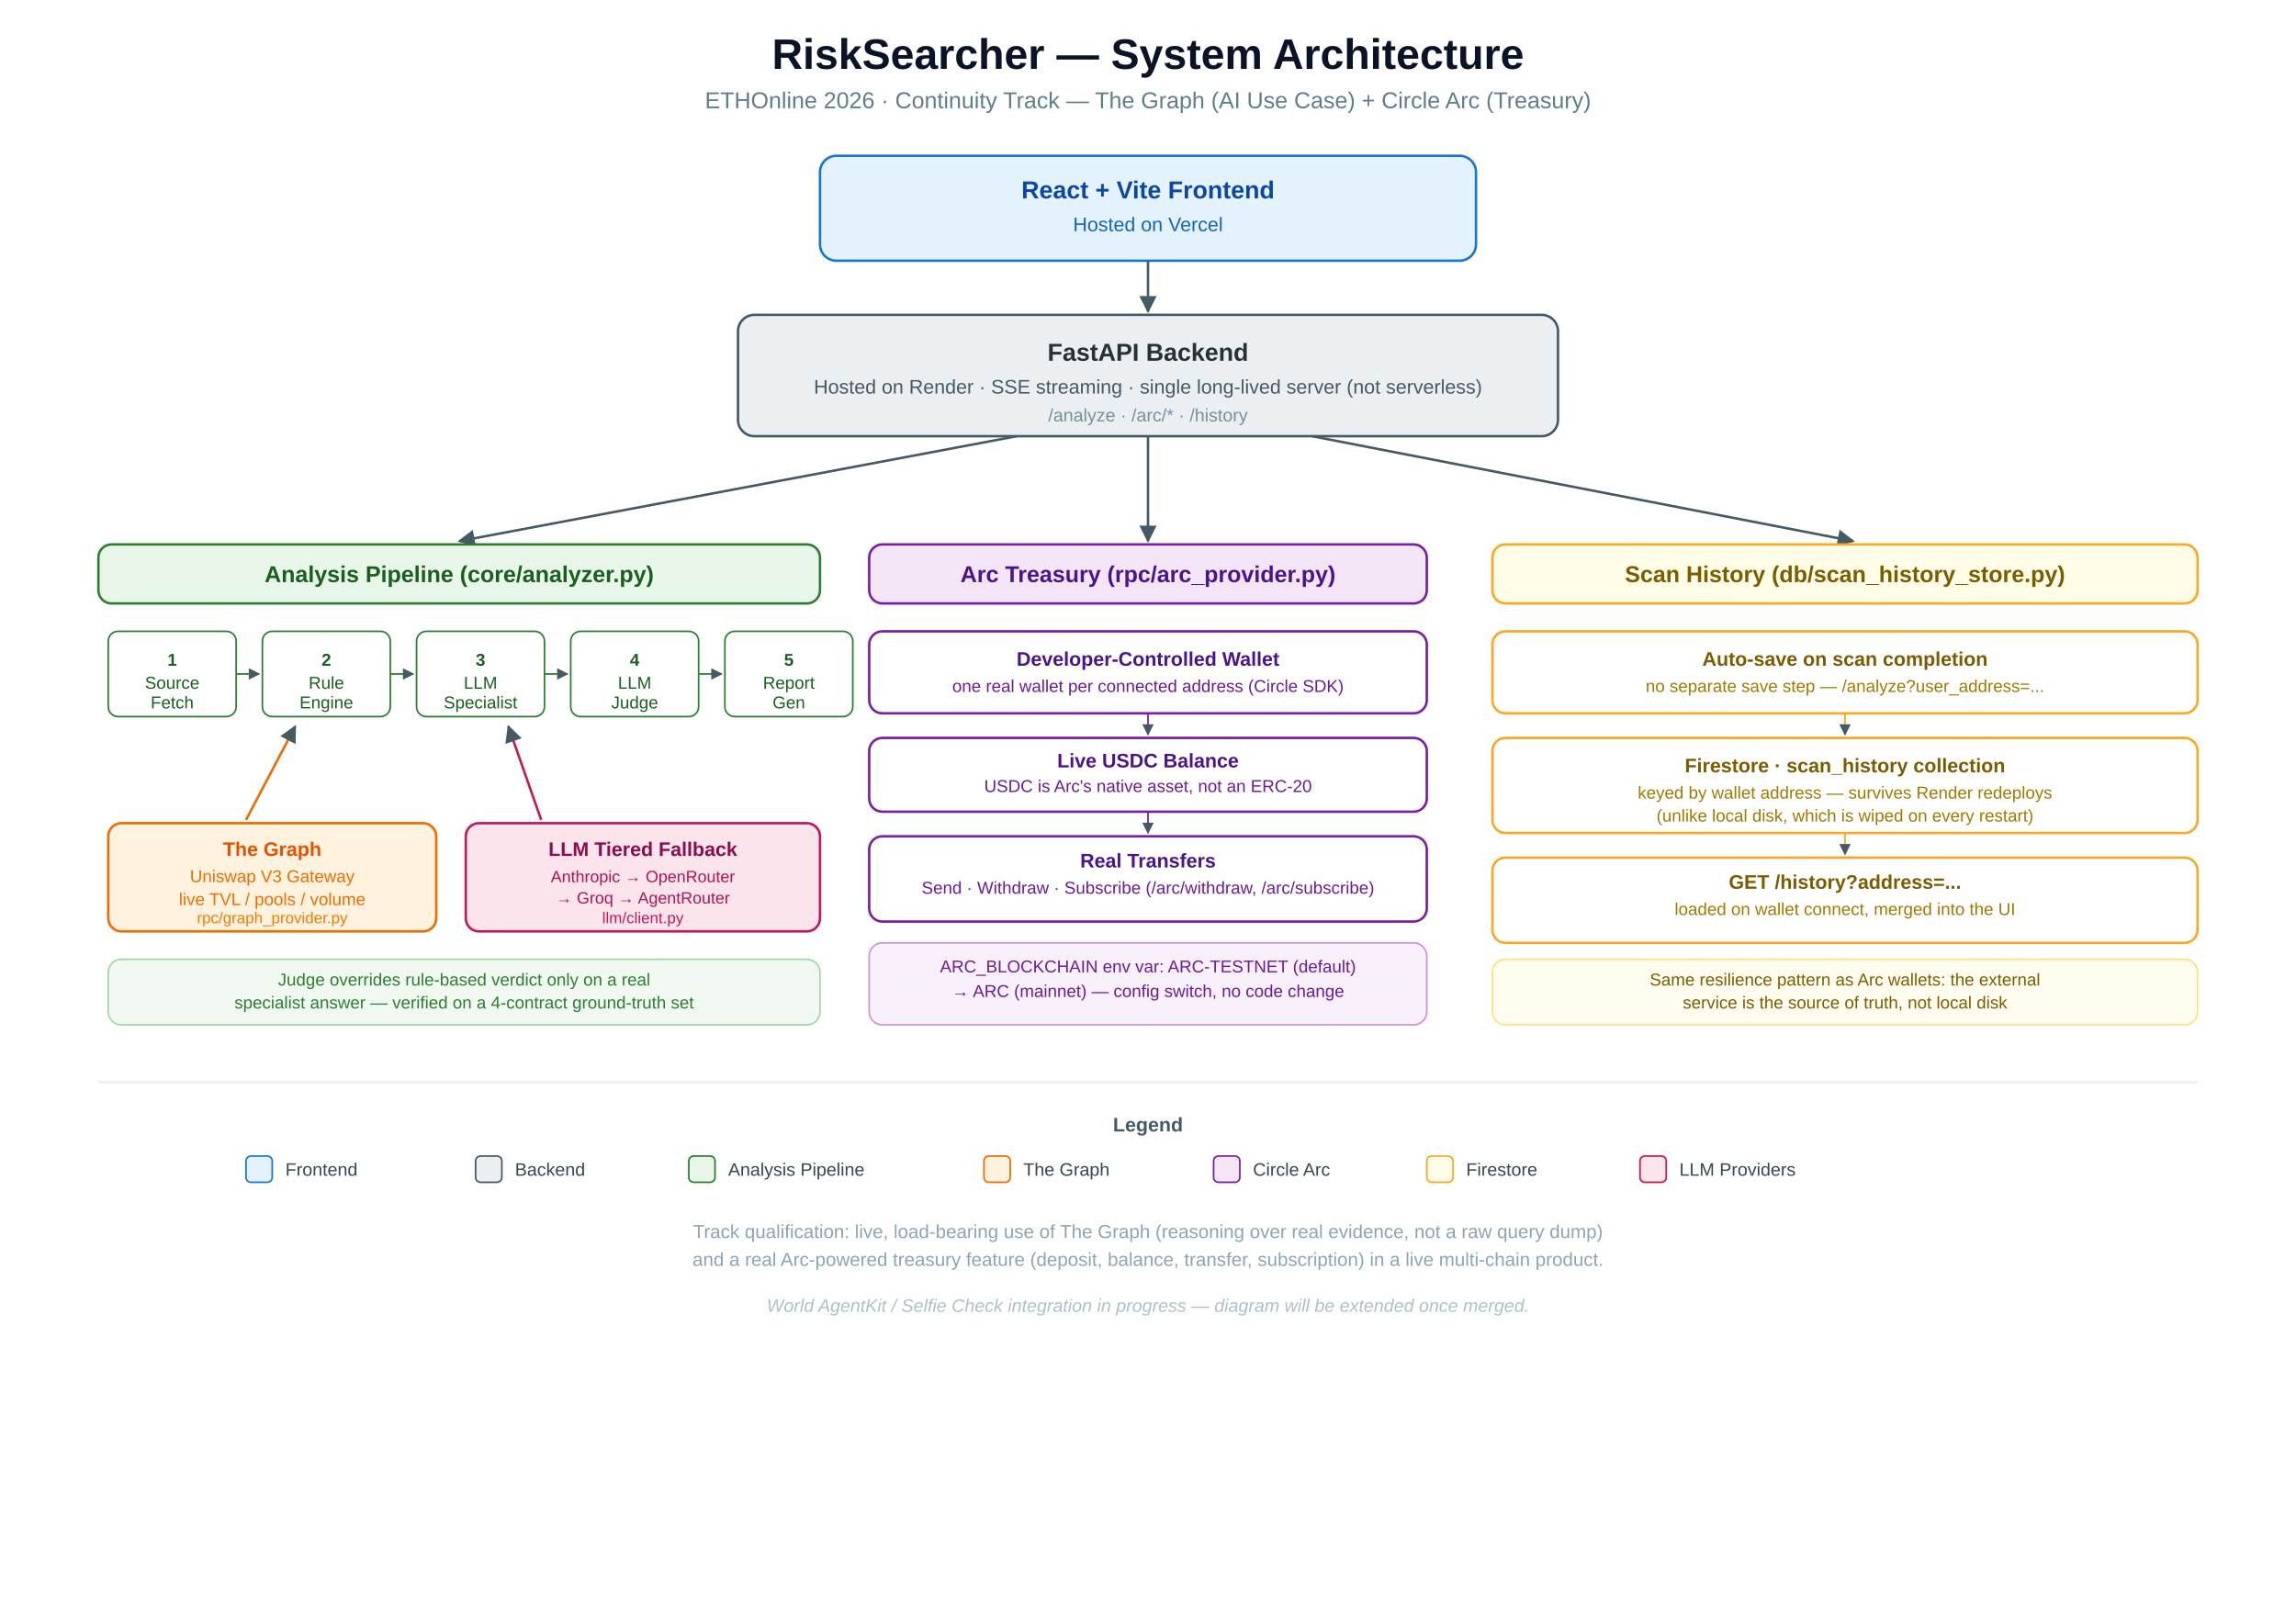
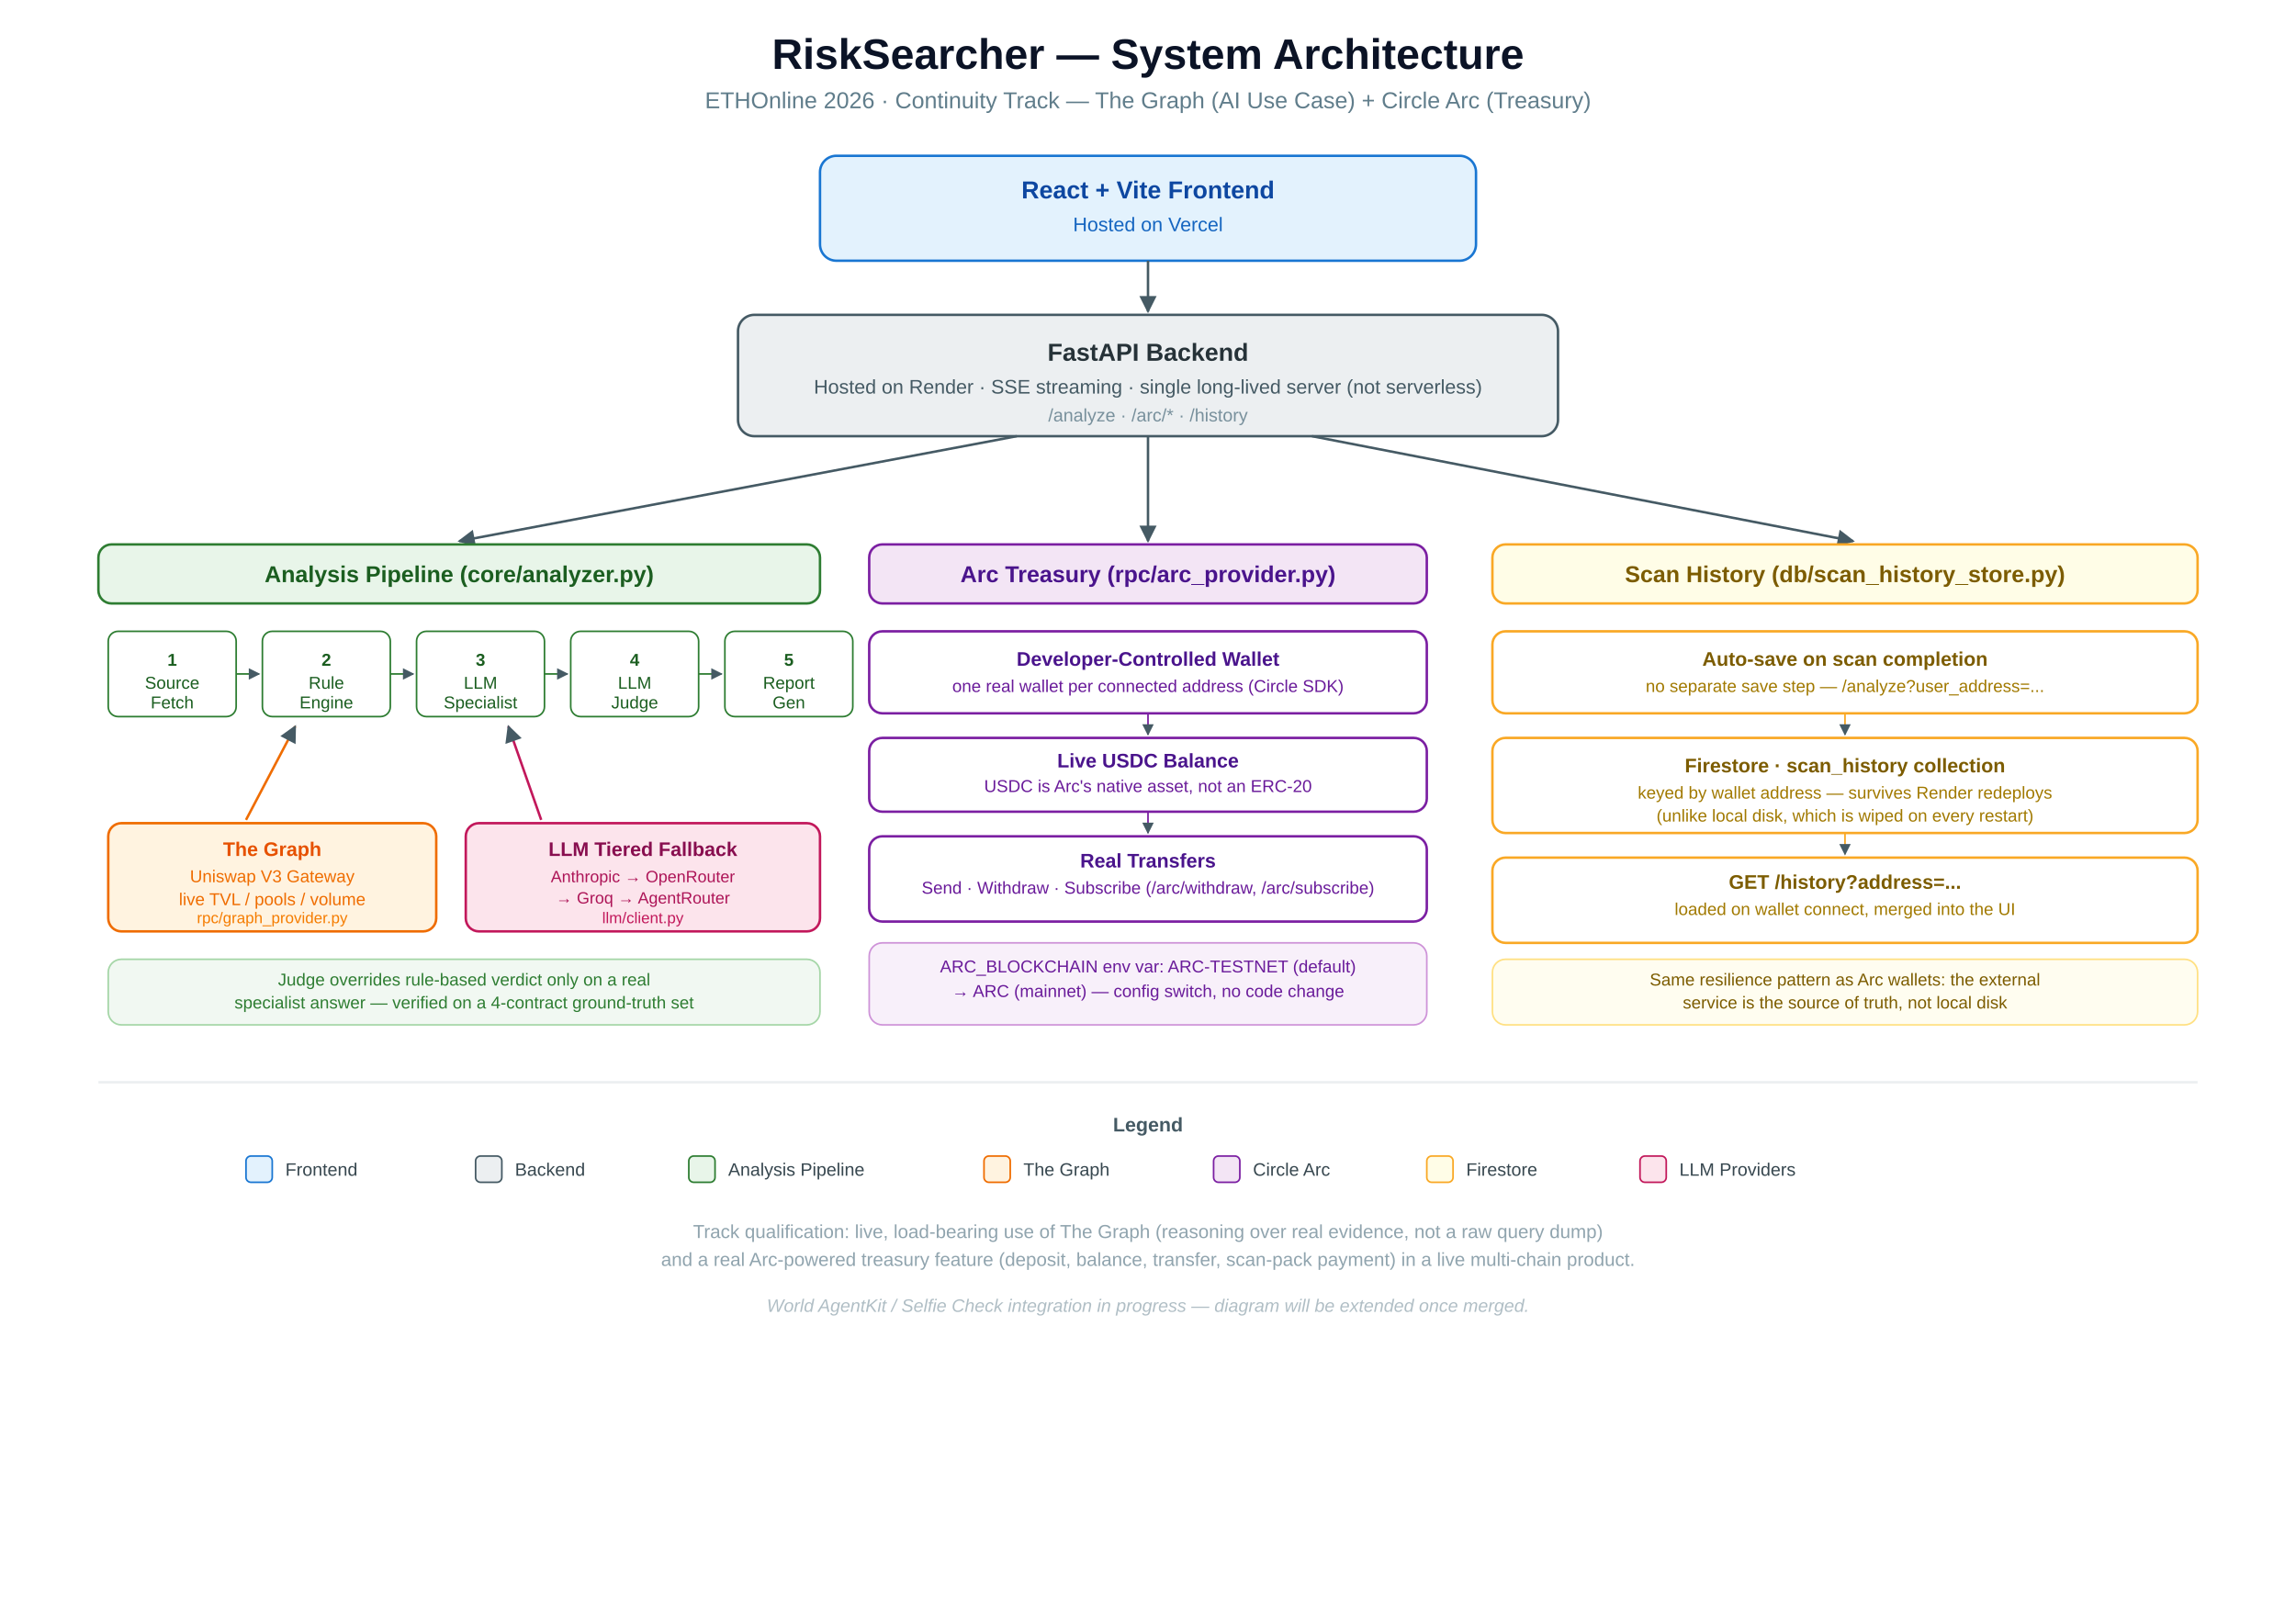
<svg xmlns="http://www.w3.org/2000/svg" viewBox="0 0 1400 980" font-family="Arial, Helvetica, sans-serif">
  <defs>
    <marker id="arrow" viewBox="0 0 10 10" refX="9" refY="5" markerWidth="7" markerHeight="7" orient="auto-start-reverse">
      <path d="M0,0 L10,5 L0,10 z" fill="#455A64" />
    </marker>
  </defs>
  <rect width="1400" height="980" fill="#ffffff" />
  <text x="700" y="42" text-anchor="middle" font-size="26" font-weight="bold" fill="#0b1326">RiskSearcher — System Architecture</text>
  <text x="700" y="66" text-anchor="middle" font-size="14" fill="#607d8b">ETHOnline 2026 · Continuity Track — The Graph (AI Use Case) + Circle Arc (Treasury)</text>
  <rect x="500" y="95" width="400" height="64" rx="10" fill="#E3F2FD" stroke="#1976D2" stroke-width="1.5" />
  <text x="700" y="121" text-anchor="middle" font-size="15" font-weight="bold" fill="#0d47a1">React + Vite Frontend</text>
  <text x="700" y="141" text-anchor="middle" font-size="12" fill="#1565c0">Hosted on Vercel</text>
  <line x1="700" y1="159" x2="700" y2="190" stroke="#455A64" stroke-width="1.5" marker-end="url(#arrow)" />
  <rect x="450" y="192" width="500" height="74" rx="10" fill="#ECEFF1" stroke="#455A64" stroke-width="1.5" />
  <text x="700" y="220" text-anchor="middle" font-size="15" font-weight="bold" fill="#263238">FastAPI Backend</text>
  <text x="700" y="240" text-anchor="middle" font-size="12" fill="#455A64">Hosted on Render · SSE streaming · single long-lived server (not serverless)</text>
  <text x="700" y="257" text-anchor="middle" font-size="11" fill="#78909c">/analyze · /arc/* · /history</text>
  <line x1="620" y1="266" x2="280" y2="330" stroke="#455A64" stroke-width="1.5" marker-end="url(#arrow)" />
  <line x1="700" y1="266" x2="700" y2="330" stroke="#455A64" stroke-width="1.5" marker-end="url(#arrow)" />
  <line x1="800" y1="266" x2="1130" y2="330" stroke="#455A64" stroke-width="1.5" marker-end="url(#arrow)" />
  <rect x="60" y="332" width="440" height="36" rx="8" fill="#E8F5E9" stroke="#2E7D32" stroke-width="1.5" />
  <text x="280" y="355" text-anchor="middle" font-size="14" font-weight="bold" fill="#1b5e20">Analysis Pipeline (core/analyzer.py)</text>
  <g font-size="10.5" fill="#1b5e20">
    <rect x="66" y="385" width="78" height="52" rx="6" fill="#ffffff" stroke="#2E7D32" />
    <text x="105" y="406" text-anchor="middle" font-weight="bold">1</text>
    <text x="105" y="420" text-anchor="middle">Source</text>
    <text x="105" y="432" text-anchor="middle">Fetch</text>
    <line x1="144" y1="411" x2="158" y2="411" stroke="#2E7D32" marker-end="url(#arrow)" />
    <rect x="160" y="385" width="78" height="52" rx="6" fill="#ffffff" stroke="#2E7D32" />
    <text x="199" y="406" text-anchor="middle" font-weight="bold">2</text>
    <text x="199" y="420" text-anchor="middle">Rule</text>
    <text x="199" y="432" text-anchor="middle">Engine</text>
    <line x1="238" y1="411" x2="252" y2="411" stroke="#2E7D32" marker-end="url(#arrow)" />
    <rect x="254" y="385" width="78" height="52" rx="6" fill="#ffffff" stroke="#2E7D32" />
    <text x="293" y="406" text-anchor="middle" font-weight="bold">3</text>
    <text x="293" y="420" text-anchor="middle">LLM</text>
    <text x="293" y="432" text-anchor="middle">Specialist</text>
    <line x1="332" y1="411" x2="346" y2="411" stroke="#2E7D32" marker-end="url(#arrow)" />
    <rect x="348" y="385" width="78" height="52" rx="6" fill="#ffffff" stroke="#2E7D32" />
    <text x="387" y="406" text-anchor="middle" font-weight="bold">4</text>
    <text x="387" y="420" text-anchor="middle">LLM</text>
    <text x="387" y="432" text-anchor="middle">Judge</text>
    <line x1="426" y1="411" x2="440" y2="411" stroke="#2E7D32" marker-end="url(#arrow)" />
    <rect x="442" y="385" width="78" height="52" rx="6" fill="#ffffff" stroke="#2E7D32" />
    <text x="481" y="406" text-anchor="middle" font-weight="bold">5</text>
    <text x="481" y="420" text-anchor="middle">Report</text>
    <text x="481" y="432" text-anchor="middle">Gen</text>
  </g>
  <line x1="150" y1="500" x2="180" y2="443" stroke="#EF6C00" stroke-width="1.5" marker-end="url(#arrow)" />
  <rect x="66" y="502" width="200" height="66" rx="8" fill="#FFF3E0" stroke="#EF6C00" stroke-width="1.5" />
  <text x="166" y="522" text-anchor="middle" font-size="12" font-weight="bold" fill="#e65100">The Graph</text>
  <text x="166" y="538" text-anchor="middle" font-size="10.5" fill="#ef6c00">Uniswap V3 Gateway</text>
  <text x="166" y="552" text-anchor="middle" font-size="10.5" fill="#ef6c00">live TVL / pools / volume</text>
  <text x="166" y="563" text-anchor="middle" font-size="9.5" fill="#f57c00">rpc/graph_provider.py</text>
  <line x1="330" y1="500" x2="310" y2="443" stroke="#C2185B" stroke-width="1.5" marker-end="url(#arrow)" />
  <rect x="284" y="502" width="216" height="66" rx="8" fill="#FCE4EC" stroke="#C2185B" stroke-width="1.5" />
  <text x="392" y="522" text-anchor="middle" font-size="12" font-weight="bold" fill="#880e4f">LLM Tiered Fallback</text>
  <text x="392" y="538" text-anchor="middle" font-size="10" fill="#ad1457">Anthropic → OpenRouter</text>
  <text x="392" y="551" text-anchor="middle" font-size="10" fill="#ad1457">→ Groq → AgentRouter</text>
  <text x="392" y="563" text-anchor="middle" font-size="9.5" fill="#c2185b">llm/client.py</text>
  <rect x="66" y="585" width="434" height="40" rx="8" fill="#f1f8f2" stroke="#a5d6a7" stroke-width="1" />
  <text x="283" y="601" text-anchor="middle" font-size="10.5" fill="#2e7d32">Judge overrides rule-based verdict only on a real</text>
  <text x="283" y="615" text-anchor="middle" font-size="10.5" fill="#2e7d32">specialist answer — verified on a 4-contract ground-truth set</text>
  <rect x="530" y="332" width="340" height="36" rx="8" fill="#F3E5F5" stroke="#7B1FA2" stroke-width="1.5" />
  <text x="700" y="355" text-anchor="middle" font-size="14" font-weight="bold" fill="#4a148c">Arc Treasury (rpc/arc_provider.py)</text>
  <rect x="530" y="385" width="340" height="50" rx="8" fill="#ffffff" stroke="#7B1FA2" stroke-width="1.5" />
  <text x="700" y="406" text-anchor="middle" font-size="12" font-weight="bold" fill="#4a148c">Developer-Controlled Wallet</text>
  <text x="700" y="422" text-anchor="middle" font-size="10.5" fill="#6a1b9a">one real wallet per connected address (Circle SDK)</text>
  <line x1="700" y1="435" x2="700" y2="448" stroke="#7B1FA2" marker-end="url(#arrow)" />
  <rect x="530" y="450" width="340" height="45" rx="8" fill="#ffffff" stroke="#7B1FA2" stroke-width="1.5" />
  <text x="700" y="468" text-anchor="middle" font-size="12" font-weight="bold" fill="#4a148c">Live USDC Balance</text>
  <text x="700" y="483" text-anchor="middle" font-size="10.5" fill="#6a1b9a">USDC is Arc's native asset, not an ERC-20</text>
  <line x1="700" y1="495" x2="700" y2="508" stroke="#7B1FA2" marker-end="url(#arrow)" />
  <rect x="530" y="510" width="340" height="52" rx="8" fill="#ffffff" stroke="#7B1FA2" stroke-width="1.5" />
  <text x="700" y="529" text-anchor="middle" font-size="12" font-weight="bold" fill="#4a148c">Real Transfers</text>
  <text x="700" y="545" text-anchor="middle" font-size="10.5" fill="#6a1b9a">Send · Withdraw · Subscribe (/arc/withdraw, /arc/subscribe)</text>
  <rect x="530" y="575" width="340" height="50" rx="8" fill="#f8f0fa" stroke="#ce93d8" stroke-width="1" />
  <text x="700" y="593" text-anchor="middle" font-size="10.5" fill="#6a1b9a">ARC_BLOCKCHAIN env var: ARC-TESTNET (default)</text>
  <text x="700" y="608" text-anchor="middle" font-size="10.5" fill="#6a1b9a">→ ARC (mainnet) — config switch, no code change</text>
  <rect x="910" y="332" width="430" height="36" rx="8" fill="#FFFDE7" stroke="#F9A825" stroke-width="1.5" />
  <text x="1125" y="355" text-anchor="middle" font-size="14" font-weight="bold" fill="#7c5c00">Scan History (db/scan_history_store.py)</text>
  <rect x="910" y="385" width="430" height="50" rx="8" fill="#ffffff" stroke="#F9A825" stroke-width="1.5" />
  <text x="1125" y="406" text-anchor="middle" font-size="12" font-weight="bold" fill="#7c5c00">Auto-save on scan completion</text>
  <text x="1125" y="422" text-anchor="middle" font-size="10.5" fill="#a17900">no separate save step — /analyze?user_address=...</text>
  <line x1="1125" y1="435" x2="1125" y2="448" stroke="#F9A825" marker-end="url(#arrow)" />
  <rect x="910" y="450" width="430" height="58" rx="8" fill="#ffffff" stroke="#F9A825" stroke-width="1.5" />
  <text x="1125" y="471" text-anchor="middle" font-size="12" font-weight="bold" fill="#7c5c00">Firestore · scan_history collection</text>
  <text x="1125" y="487" text-anchor="middle" font-size="10.5" fill="#a17900">keyed by wallet address — survives Render redeploys</text>
  <text x="1125" y="501" text-anchor="middle" font-size="10.5" fill="#a17900">(unlike local disk, which is wiped on every restart)</text>
  <line x1="1125" y1="508" x2="1125" y2="521" stroke="#F9A825" marker-end="url(#arrow)" />
  <rect x="910" y="523" width="430" height="52" rx="8" fill="#ffffff" stroke="#F9A825" stroke-width="1.5" />
  <text x="1125" y="542" text-anchor="middle" font-size="12" font-weight="bold" fill="#7c5c00">GET /history?address=...</text>
  <text x="1125" y="558" text-anchor="middle" font-size="10.5" fill="#a17900">loaded on wallet connect, merged into the UI</text>
  <rect x="910" y="585" width="430" height="40" rx="8" fill="#fffdf0" stroke="#ffe082" stroke-width="1" />
  <text x="1125" y="601" text-anchor="middle" font-size="10.5" fill="#7c5c00">Same resilience pattern as Arc wallets: the external</text>
  <text x="1125" y="615" text-anchor="middle" font-size="10.5" fill="#7c5c00">service is the source of truth, not local disk</text>
  <line x1="60" y1="660" x2="1340" y2="660" stroke="#eceff1" stroke-width="1.5" />
  <text x="700" y="690" text-anchor="middle" font-size="12" font-weight="bold" fill="#455A64">Legend</text>
  <g font-size="11" fill="#37474f">
    <rect x="150" y="705" width="16" height="16" rx="3" fill="#E3F2FD" stroke="#1976D2" />
    <text x="174" y="717">Frontend</text>
    <rect x="290" y="705" width="16" height="16" rx="3" fill="#ECEFF1" stroke="#455A64" />
    <text x="314" y="717">Backend</text>
    <rect x="420" y="705" width="16" height="16" rx="3" fill="#E8F5E9" stroke="#2E7D32" />
    <text x="444" y="717">Analysis Pipeline</text>
    <rect x="600" y="705" width="16" height="16" rx="3" fill="#FFF3E0" stroke="#EF6C00" />
    <text x="624" y="717">The Graph</text>
    <rect x="740" y="705" width="16" height="16" rx="3" fill="#F3E5F5" stroke="#7B1FA2" />
    <text x="764" y="717">Circle Arc</text>
    <rect x="870" y="705" width="16" height="16" rx="3" fill="#FFFDE7" stroke="#F9A825" />
    <text x="894" y="717">Firestore</text>
    <rect x="1000" y="705" width="16" height="16" rx="3" fill="#FCE4EC" stroke="#C2185B" />
    <text x="1024" y="717">LLM Providers</text>
  </g>
  <text x="700" y="755" text-anchor="middle" font-size="11.5" fill="#90a4ae">Track qualification: live, load-bearing use of The Graph (reasoning over real evidence, not a raw query dump)</text>
-   <text x="700" y="772" text-anchor="middle" font-size="11.5" fill="#90a4ae">and a real Arc-powered treasury feature (deposit, balance, transfer, subscription) in a live multi-chain product.</text>
+   <text x="700" y="772" text-anchor="middle" font-size="11.5" fill="#90a4ae">and a real Arc-powered treasury feature (deposit, balance, transfer, scan-pack payment) in a live multi-chain product.</text>
  <text x="700" y="800" text-anchor="middle" font-size="11" font-style="italic" fill="#b0bec5">World AgentKit / Selfie Check integration in progress — diagram will be extended once merged.</text>
</svg>
